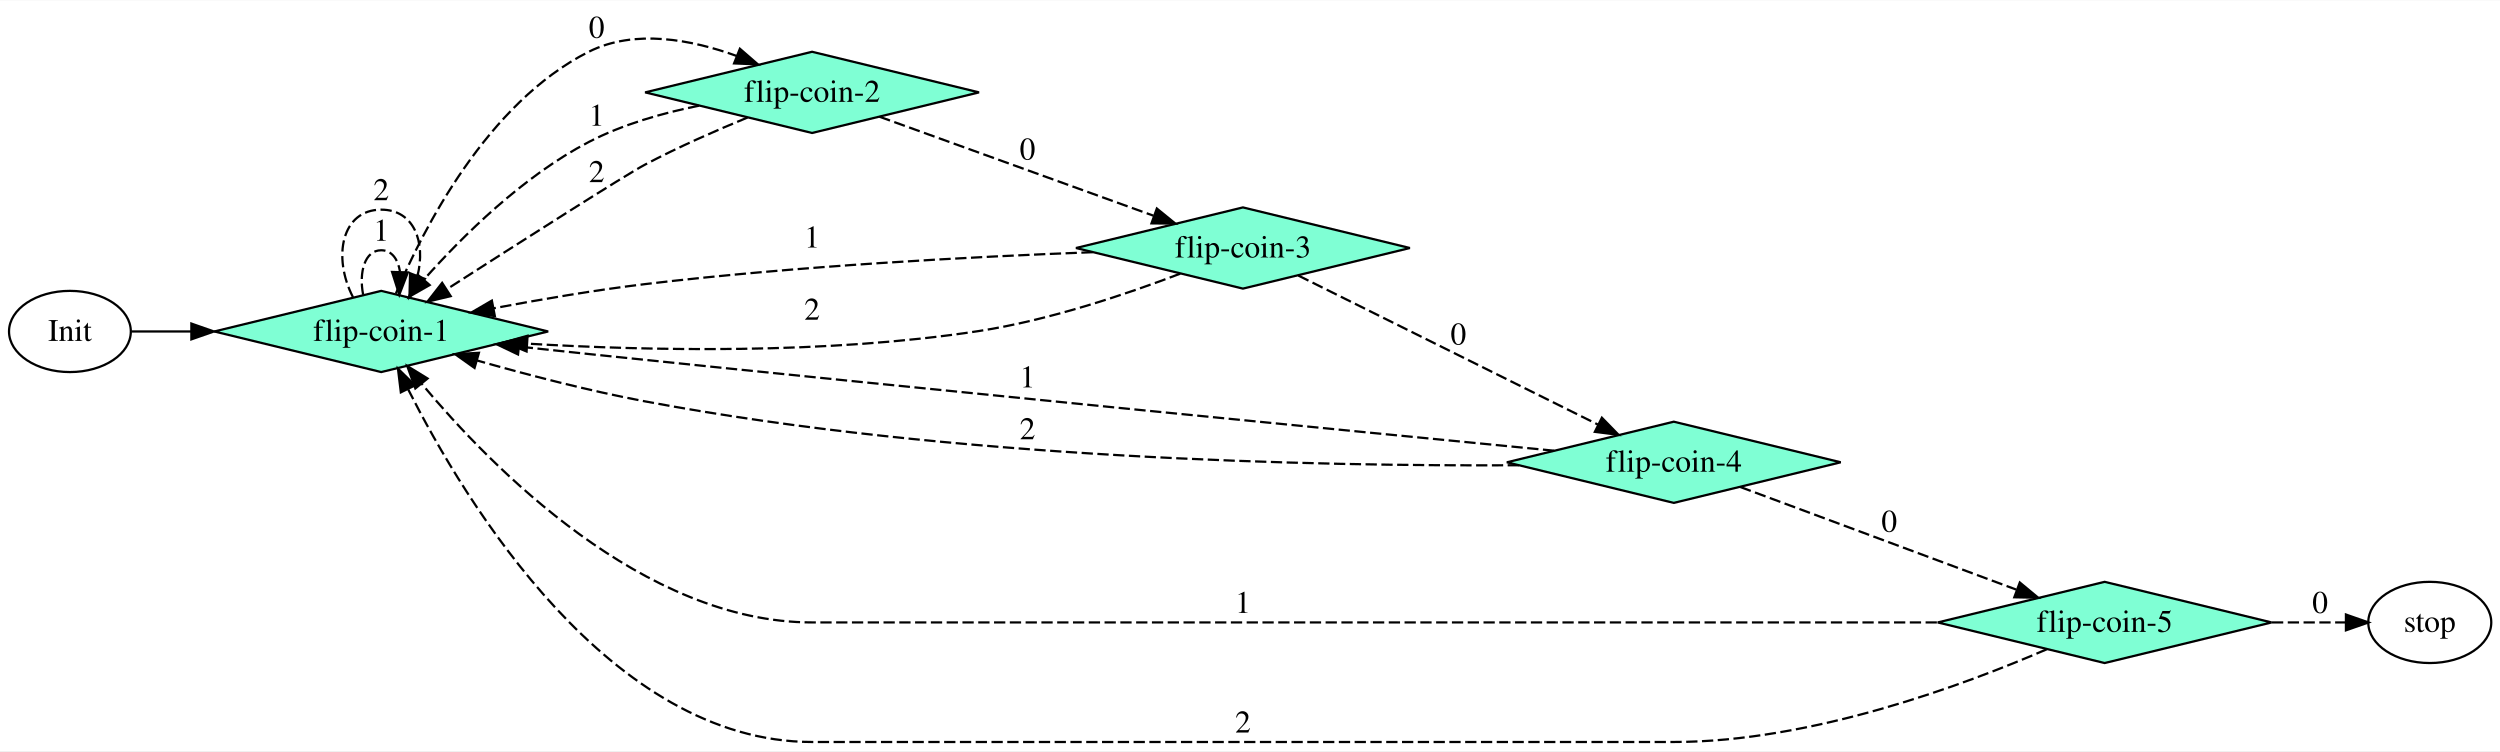
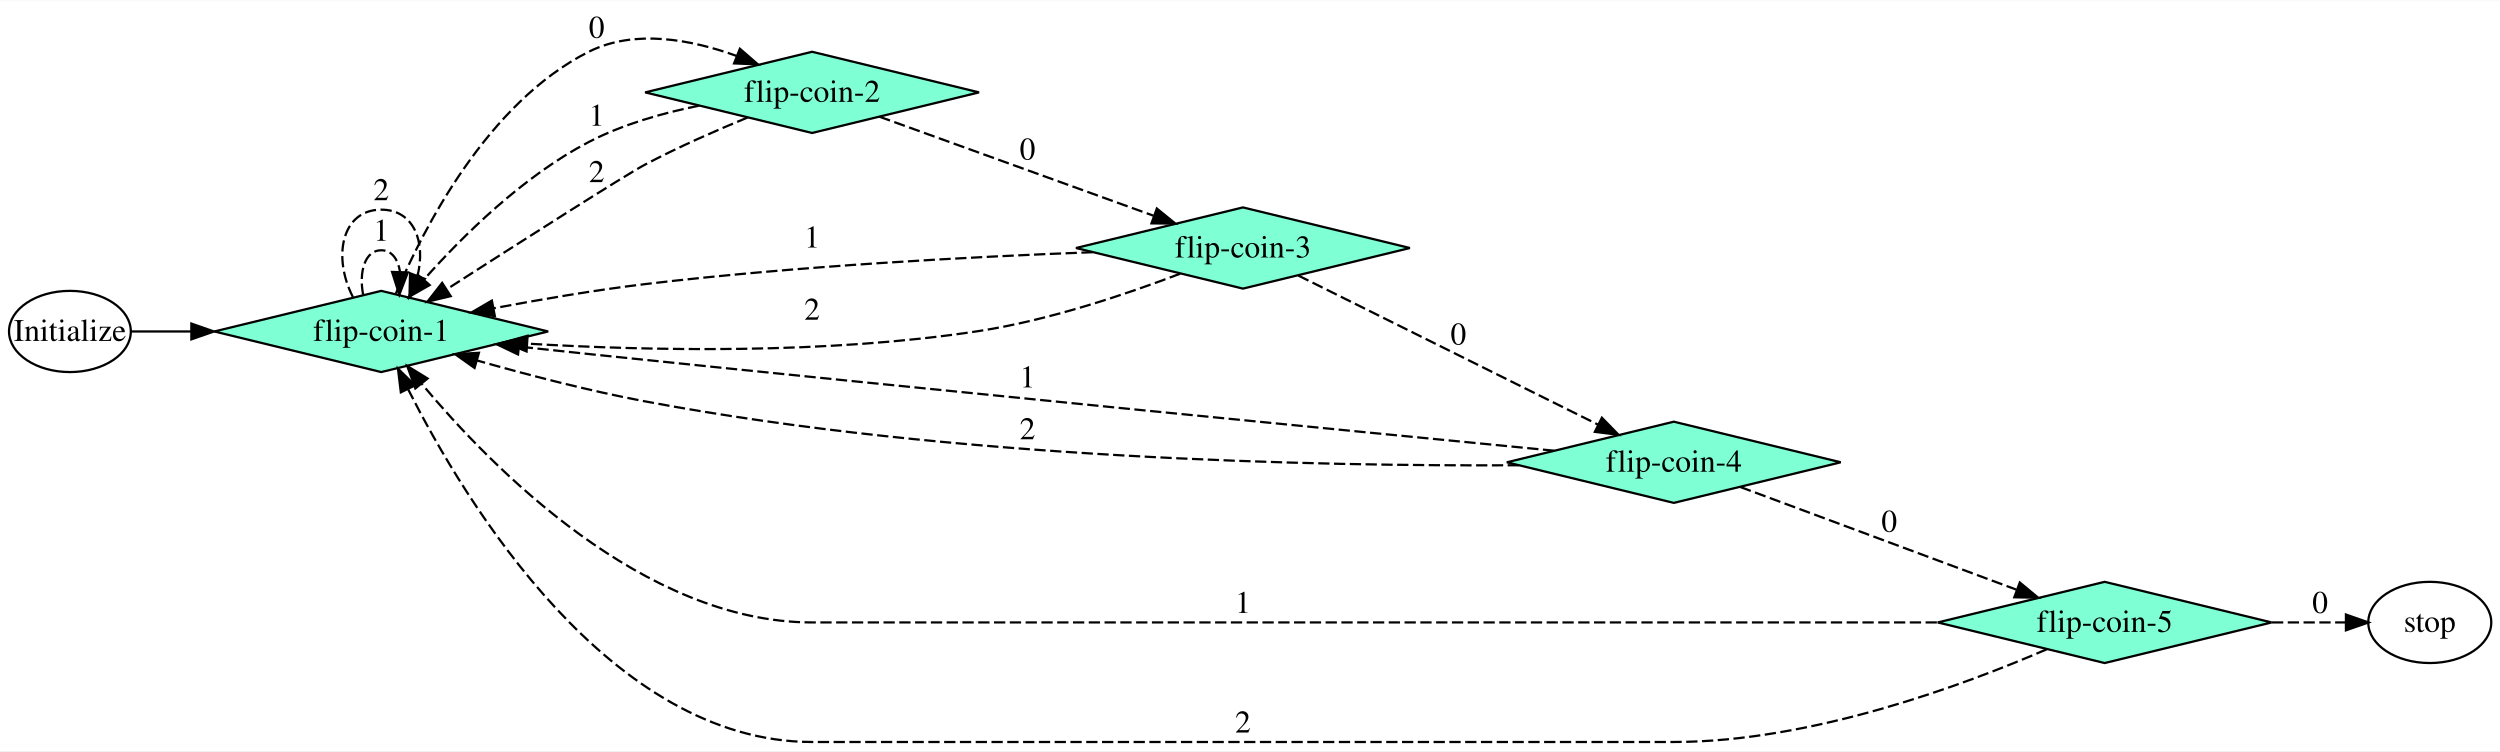
<svg xmlns="http://www.w3.org/2000/svg" width="1108pt" height="333pt" viewBox="0.00 0.00 1108.36 332.80">
  <g id="graph0" class="graph" transform="scale(1 1) rotate(0) translate(4 328.8)">
    <polygon fill="#ffffff" stroke="transparent" points="-4,4 -4,-328.8 1104.359,-328.8 1104.359,4 -4,4" />
    <g id="node1" class="node">
      <ellipse fill="none" stroke="#000000" cx="27" cy="-182" rx="27" ry="18" />
-       <text text-anchor="middle" x="27" y="-177.8" font-family="Times,serif" font-size="14.00" fill="#000000">Init</text>
+       <text text-anchor="middle" x="27" y="-177.8" font-family="Times,serif" font-size="14.00" fill="#000000">Initialize</text>
    </g>
    <g id="node2" class="node">
      <polygon fill="#7fffd4" stroke="#000000" points="165.009,-200 90.991,-182 165.009,-164 239.028,-182 165.009,-200" />
      <text text-anchor="middle" x="165.009" y="-177.8" font-family="Times,serif" font-size="14.00" fill="#000000">flip-coin-1</text>
    </g>
    <g id="edge1" class="edge">
      <path fill="none" stroke="#000000" d="M54.266,-182C62.195,-182 71.302,-182 80.814,-182" />
      <polygon fill="#000000" stroke="#000000" points="80.841,-185.5 90.841,-182 80.841,-178.5 80.841,-185.5" />
    </g>
    <g id="edge3" class="edge">
      <path fill="none" stroke="#000000" stroke-dasharray="5,2" d="M156.993,-198.29C155.06,-208.389 157.732,-218 165.009,-218 169.671,-218 172.444,-214.056 173.326,-208.566" />
      <polygon fill="#000000" stroke="#000000" points="176.816,-208.184 173.026,-198.29 169.819,-208.388 176.816,-208.184" />
      <text text-anchor="middle" x="165.009" y="-222.2" font-family="Times,serif" font-size="14.00" fill="#000000">1</text>
    </g>
    <g id="edge4" class="edge">
      <path fill="none" stroke="#000000" stroke-dasharray="5,2" d="M152.486,-197.203C143.315,-215.112 147.49,-236 165.009,-236 179.518,-236 184.874,-221.675 181.079,-206.58" />
      <polygon fill="#000000" stroke="#000000" points="184.344,-205.318 177.533,-197.203 177.796,-207.794 184.344,-205.318" />
      <text text-anchor="middle" x="165.009" y="-240.2" font-family="Times,serif" font-size="14.00" fill="#000000">2</text>
    </g>
    <g id="node3" class="node">
      <polygon fill="#7fffd4" stroke="#000000" points="356.028,-306 282.009,-288 356.028,-270 430.047,-288 356.028,-306" />
      <text text-anchor="middle" x="356.028" y="-283.8" font-family="Times,serif" font-size="14.00" fill="#000000">flip-coin-2</text>
    </g>
    <g id="edge2" class="edge">
      <path fill="none" stroke="#000000" stroke-dasharray="5,2" d="M171.507,-198.804C183.481,-227.091 212,-283.346 257.019,-306 277.404,-316.258 302.764,-311.361 322.715,-304.105" />
      <polygon fill="#000000" stroke="#000000" points="324.024,-307.35 332.028,-300.409 321.442,-300.844 324.024,-307.35" />
      <text text-anchor="middle" x="260.519" y="-312.2" font-family="Times,serif" font-size="14.00" fill="#000000">0</text>
    </g>
    <g id="edge6" class="edge">
      <path fill="none" stroke="#000000" stroke-dasharray="5,2" d="M305.923,-282.096C289.691,-278.838 272.018,-273.795 257.019,-266 227.966,-250.901 201.101,-224.288 183.994,-205.057" />
      <polygon fill="#000000" stroke="#000000" points="186.48,-202.581 177.283,-197.322 181.193,-207.169 186.48,-202.581" />
      <text text-anchor="middle" x="260.519" y="-273.2" font-family="Times,serif" font-size="14.00" fill="#000000">1</text>
    </g>
    <g id="edge7" class="edge">
      <path fill="none" stroke="#000000" stroke-dasharray="5,2" d="M327.428,-276.855C313.489,-271.117 296.624,-263.716 282.019,-256 273.107,-251.292 225.643,-220.987 193.971,-200.647" />
      <polygon fill="#000000" stroke="#000000" points="195.807,-197.667 185.502,-195.204 192.022,-203.555 195.807,-197.667" />
      <text text-anchor="middle" x="260.519" y="-248.2" font-family="Times,serif" font-size="14.00" fill="#000000">2</text>
    </g>
    <g id="node4" class="node">
      <polygon fill="#7fffd4" stroke="#000000" points="547.047,-237 473.028,-219 547.047,-201 621.065,-219 547.047,-237" />
      <text text-anchor="middle" x="547.047" y="-214.8" font-family="Times,serif" font-size="14.00" fill="#000000">flip-coin-3</text>
    </g>
    <g id="edge5" class="edge">
      <path fill="none" stroke="#000000" stroke-dasharray="5,2" d="M385.875,-277.219C418.581,-265.405 471.198,-246.398 507.361,-233.335" />
      <polygon fill="#000000" stroke="#000000" points="508.879,-236.508 517.095,-229.819 506.501,-229.925 508.879,-236.508" />
      <text text-anchor="middle" x="451.537" y="-258.2" font-family="Times,serif" font-size="14.00" fill="#000000">0</text>
    </g>
    <g id="edge9" class="edge">
      <path fill="none" stroke="#000000" stroke-dasharray="5,2" d="M480.413,-217.141C426.7,-215.123 349.3,-211.04 282.019,-203 259.829,-200.348 235.476,-196.183 214.761,-192.258" />
      <polygon fill="#000000" stroke="#000000" points="215.391,-188.815 204.909,-190.359 214.066,-195.689 215.391,-188.815" />
      <text text-anchor="middle" x="356.028" y="-219.2" font-family="Times,serif" font-size="14.00" fill="#000000">1</text>
    </g>
    <g id="edge10" class="edge">
      <path fill="none" stroke="#000000" stroke-dasharray="5,2" d="M519.246,-207.618C495.891,-198.702 461.398,-187.027 430.037,-182.2 362.322,-171.776 283.716,-173.411 229.798,-176.603" />
      <polygon fill="#000000" stroke="#000000" points="229.451,-173.118 219.69,-177.237 229.889,-180.104 229.451,-173.118" />
      <text text-anchor="middle" x="356.028" y="-187.2" font-family="Times,serif" font-size="14.00" fill="#000000">2</text>
    </g>
    <g id="node5" class="node">
      <polygon fill="#7fffd4" stroke="#000000" points="738.065,-142 664.047,-124 738.065,-106 812.084,-124 738.065,-142" />
      <text text-anchor="middle" x="738.065" y="-119.8" font-family="Times,serif" font-size="14.00" fill="#000000">flip-coin-4</text>
    </g>
    <g id="edge8" class="edge">
      <path fill="none" stroke="#000000" stroke-dasharray="5,2" d="M571.628,-206.775C605.441,-189.959 666.424,-159.63 704.439,-140.724" />
      <polygon fill="#000000" stroke="#000000" points="706.183,-143.765 713.578,-136.178 703.066,-137.497 706.183,-143.765" />
      <text text-anchor="middle" x="642.556" y="-176.2" font-family="Times,serif" font-size="14.00" fill="#000000">0</text>
    </g>
    <g id="edge12" class="edge">
      <path fill="none" stroke="#000000" stroke-dasharray="5,2" d="M685.019,-129.139C596.366,-137.762 412.496,-155.794 257.019,-172 247.07,-173.037 236.52,-174.161 226.248,-175.268" />
      <polygon fill="#000000" stroke="#000000" points="225.667,-171.81 216.102,-176.366 226.42,-178.77 225.667,-171.81" />
      <text text-anchor="middle" x="451.537" y="-157.2" font-family="Times,serif" font-size="14.00" fill="#000000">1</text>
    </g>
    <g id="edge13" class="edge">
      <path fill="none" stroke="#000000" stroke-dasharray="5,2" d="M669.416,-122.686C579.588,-122.188 417.647,-125.496 282.019,-151 257.034,-155.698 229.534,-162.879 207.475,-169.146" />
      <polygon fill="#000000" stroke="#000000" points="206.39,-165.816 197.751,-171.949 208.329,-172.542 206.39,-165.816" />
      <text text-anchor="middle" x="451.537" y="-134.2" font-family="Times,serif" font-size="14.00" fill="#000000">2</text>
    </g>
    <g id="node6" class="node">
      <polygon fill="#7fffd4" stroke="#000000" points="929.084,-71 855.065,-53 929.084,-35 1003.103,-53 929.084,-71" />
      <text text-anchor="middle" x="929.084" y="-48.8" font-family="Times,serif" font-size="14.00" fill="#000000">flip-coin-5</text>
    </g>
    <g id="edge11" class="edge">
      <path fill="none" stroke="#000000" stroke-dasharray="5,2" d="M767.493,-113.062C800.304,-100.866 853.524,-81.085 889.854,-67.581" />
      <polygon fill="#000000" stroke="#000000" points="891.468,-70.715 899.622,-63.951 889.03,-64.154 891.468,-70.715" />
      <text text-anchor="middle" x="833.575" y="-93.2" font-family="Times,serif" font-size="14.00" fill="#000000">0</text>
    </g>
    <g id="edge15" class="edge">
      <path fill="none" stroke="#000000" stroke-dasharray="5,2" d="M854.698,-53C819.361,-53 776.534,-53 738.065,-53 356.028,-53 356.028,-53 356.028,-53 281.25,-53 213.86,-121.735 182.917,-158.858" />
      <polygon fill="#000000" stroke="#000000" points="180.135,-156.731 176.534,-166.695 185.563,-161.152 180.135,-156.731" />
      <text text-anchor="middle" x="547.047" y="-57.2" font-family="Times,serif" font-size="14.00" fill="#000000">1</text>
    </g>
    <g id="edge16" class="edge">
      <path fill="none" stroke="#000000" stroke-dasharray="5,2" d="M903.448,-41.106C867.361,-25.48 799.153,0 738.065,0 356.028,0 356.028,0 356.028,0 266.492,0 202.321,-106.108 176.98,-156.286" />
      <polygon fill="#000000" stroke="#000000" points="173.708,-155.01 172.434,-165.528 179.989,-158.1 173.708,-155.01" />
      <text text-anchor="middle" x="547.047" y="-4.2" font-family="Times,serif" font-size="14.00" fill="#000000">2</text>
    </g>
    <g id="node7" class="node">
      <ellipse fill="none" stroke="#000000" cx="1073.226" cy="-53" rx="27.266" ry="18" />
      <text text-anchor="middle" x="1073.226" y="-48.8" font-family="Times,serif" font-size="14.00" fill="#000000">stop</text>
    </g>
    <g id="edge14" class="edge">
      <path fill="none" stroke="#000000" stroke-dasharray="5,2" d="M1003.266,-53C1014.632,-53 1025.928,-53 1036.021,-53" />
      <polygon fill="#000000" stroke="#000000" points="1036.057,-56.5 1046.057,-53 1036.057,-49.5 1036.057,-56.5" />
      <text text-anchor="middle" x="1024.593" y="-57.2" font-family="Times,serif" font-size="14.00" fill="#000000">0</text>
    </g>
  </g>
</svg>
